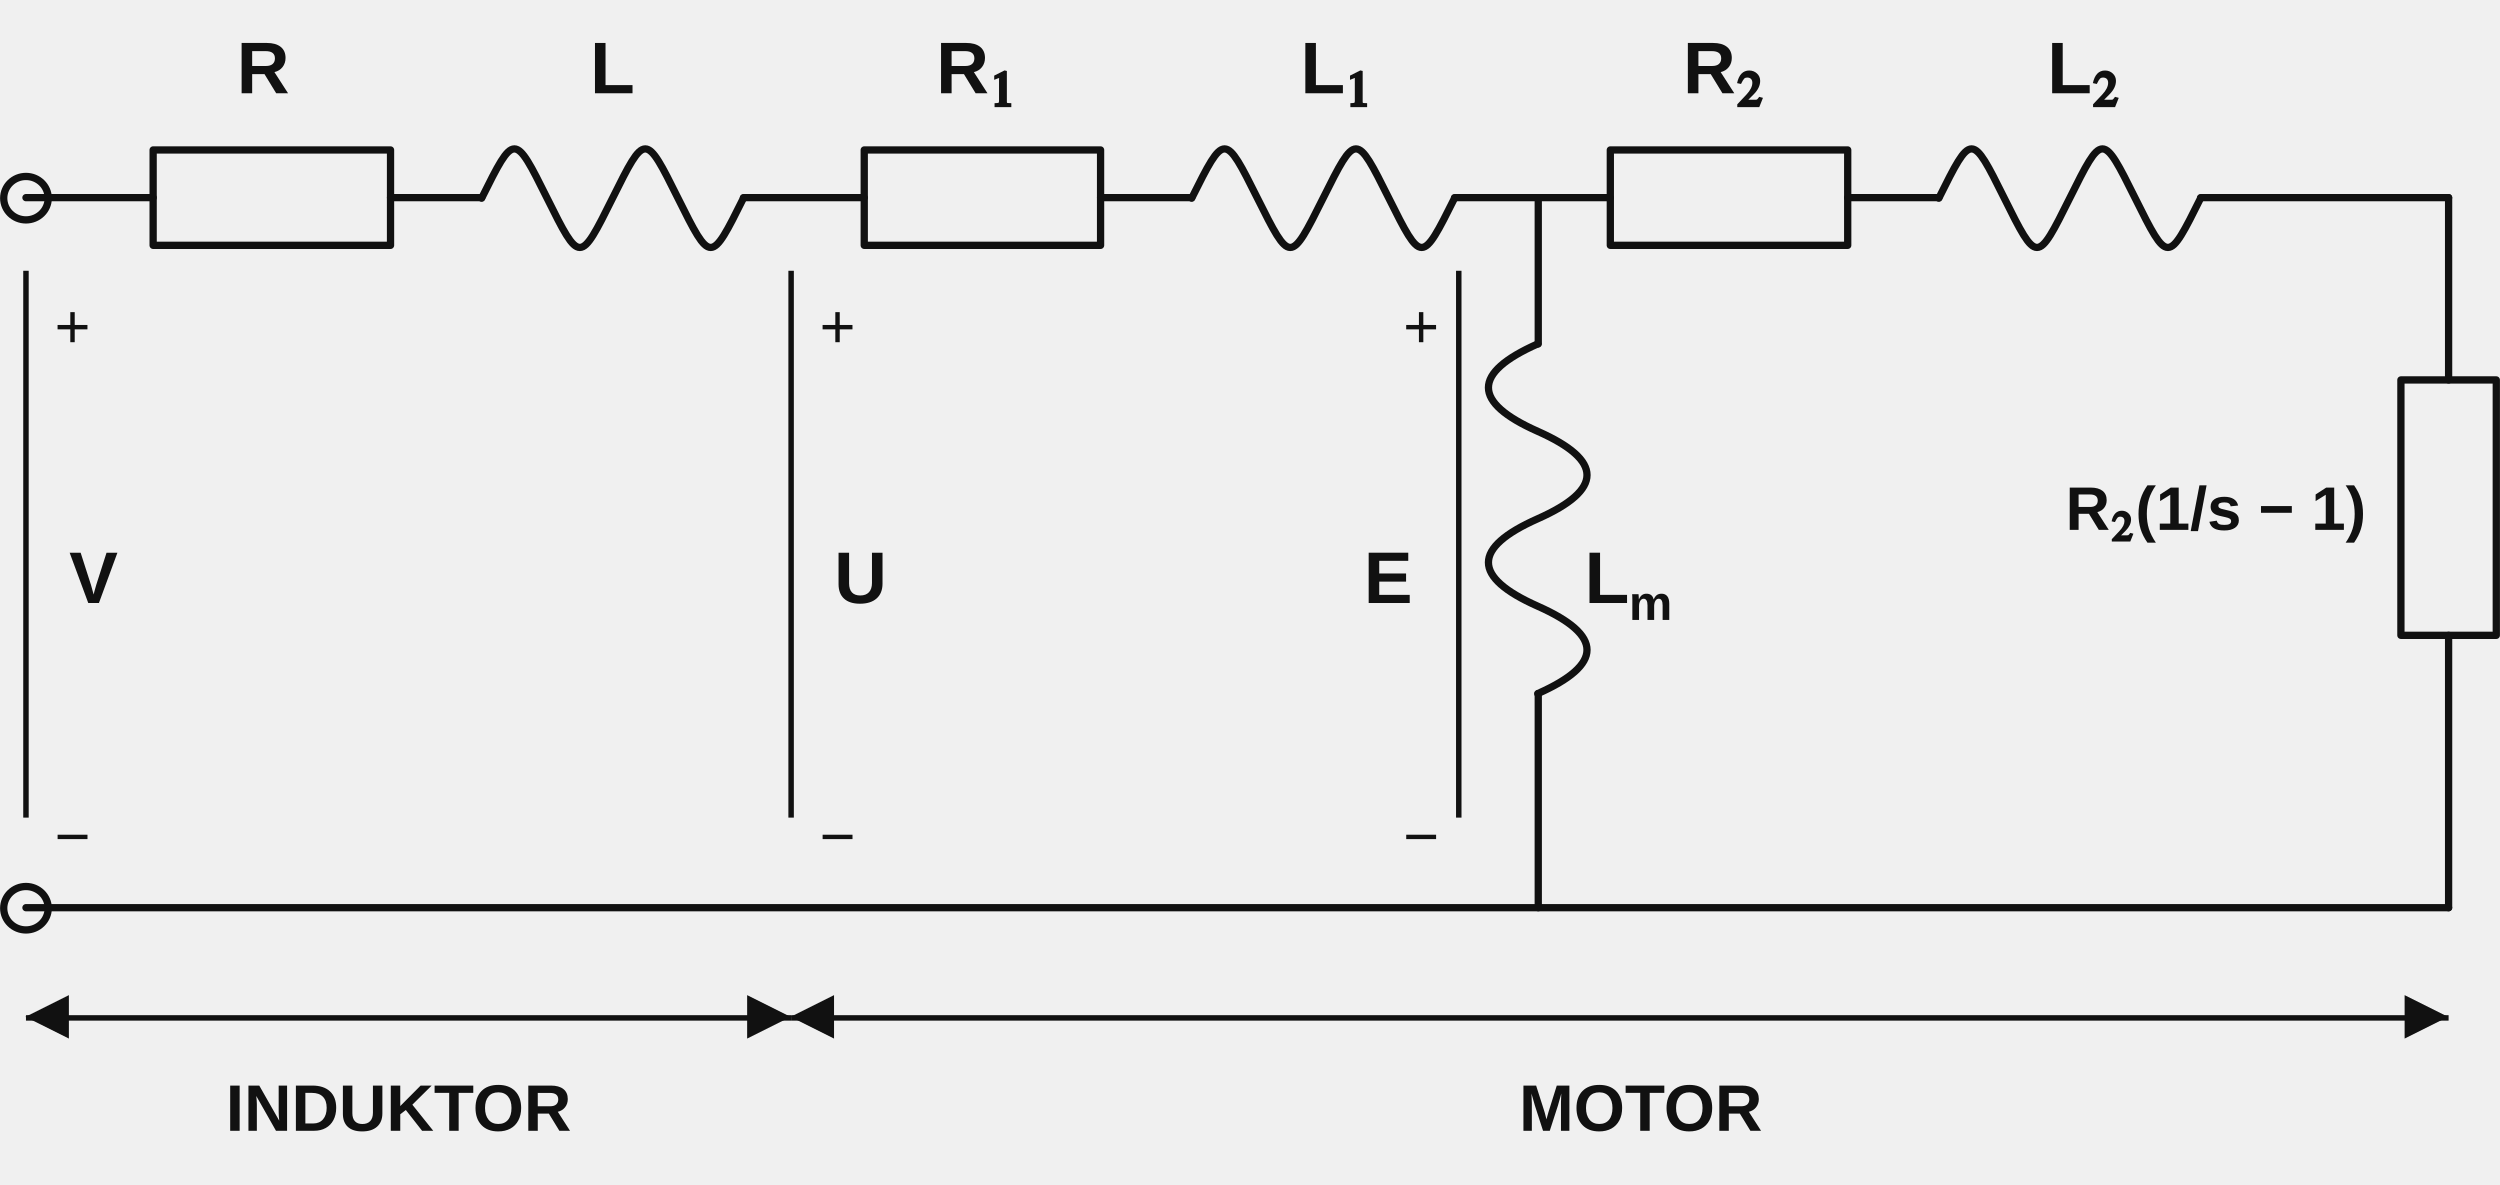
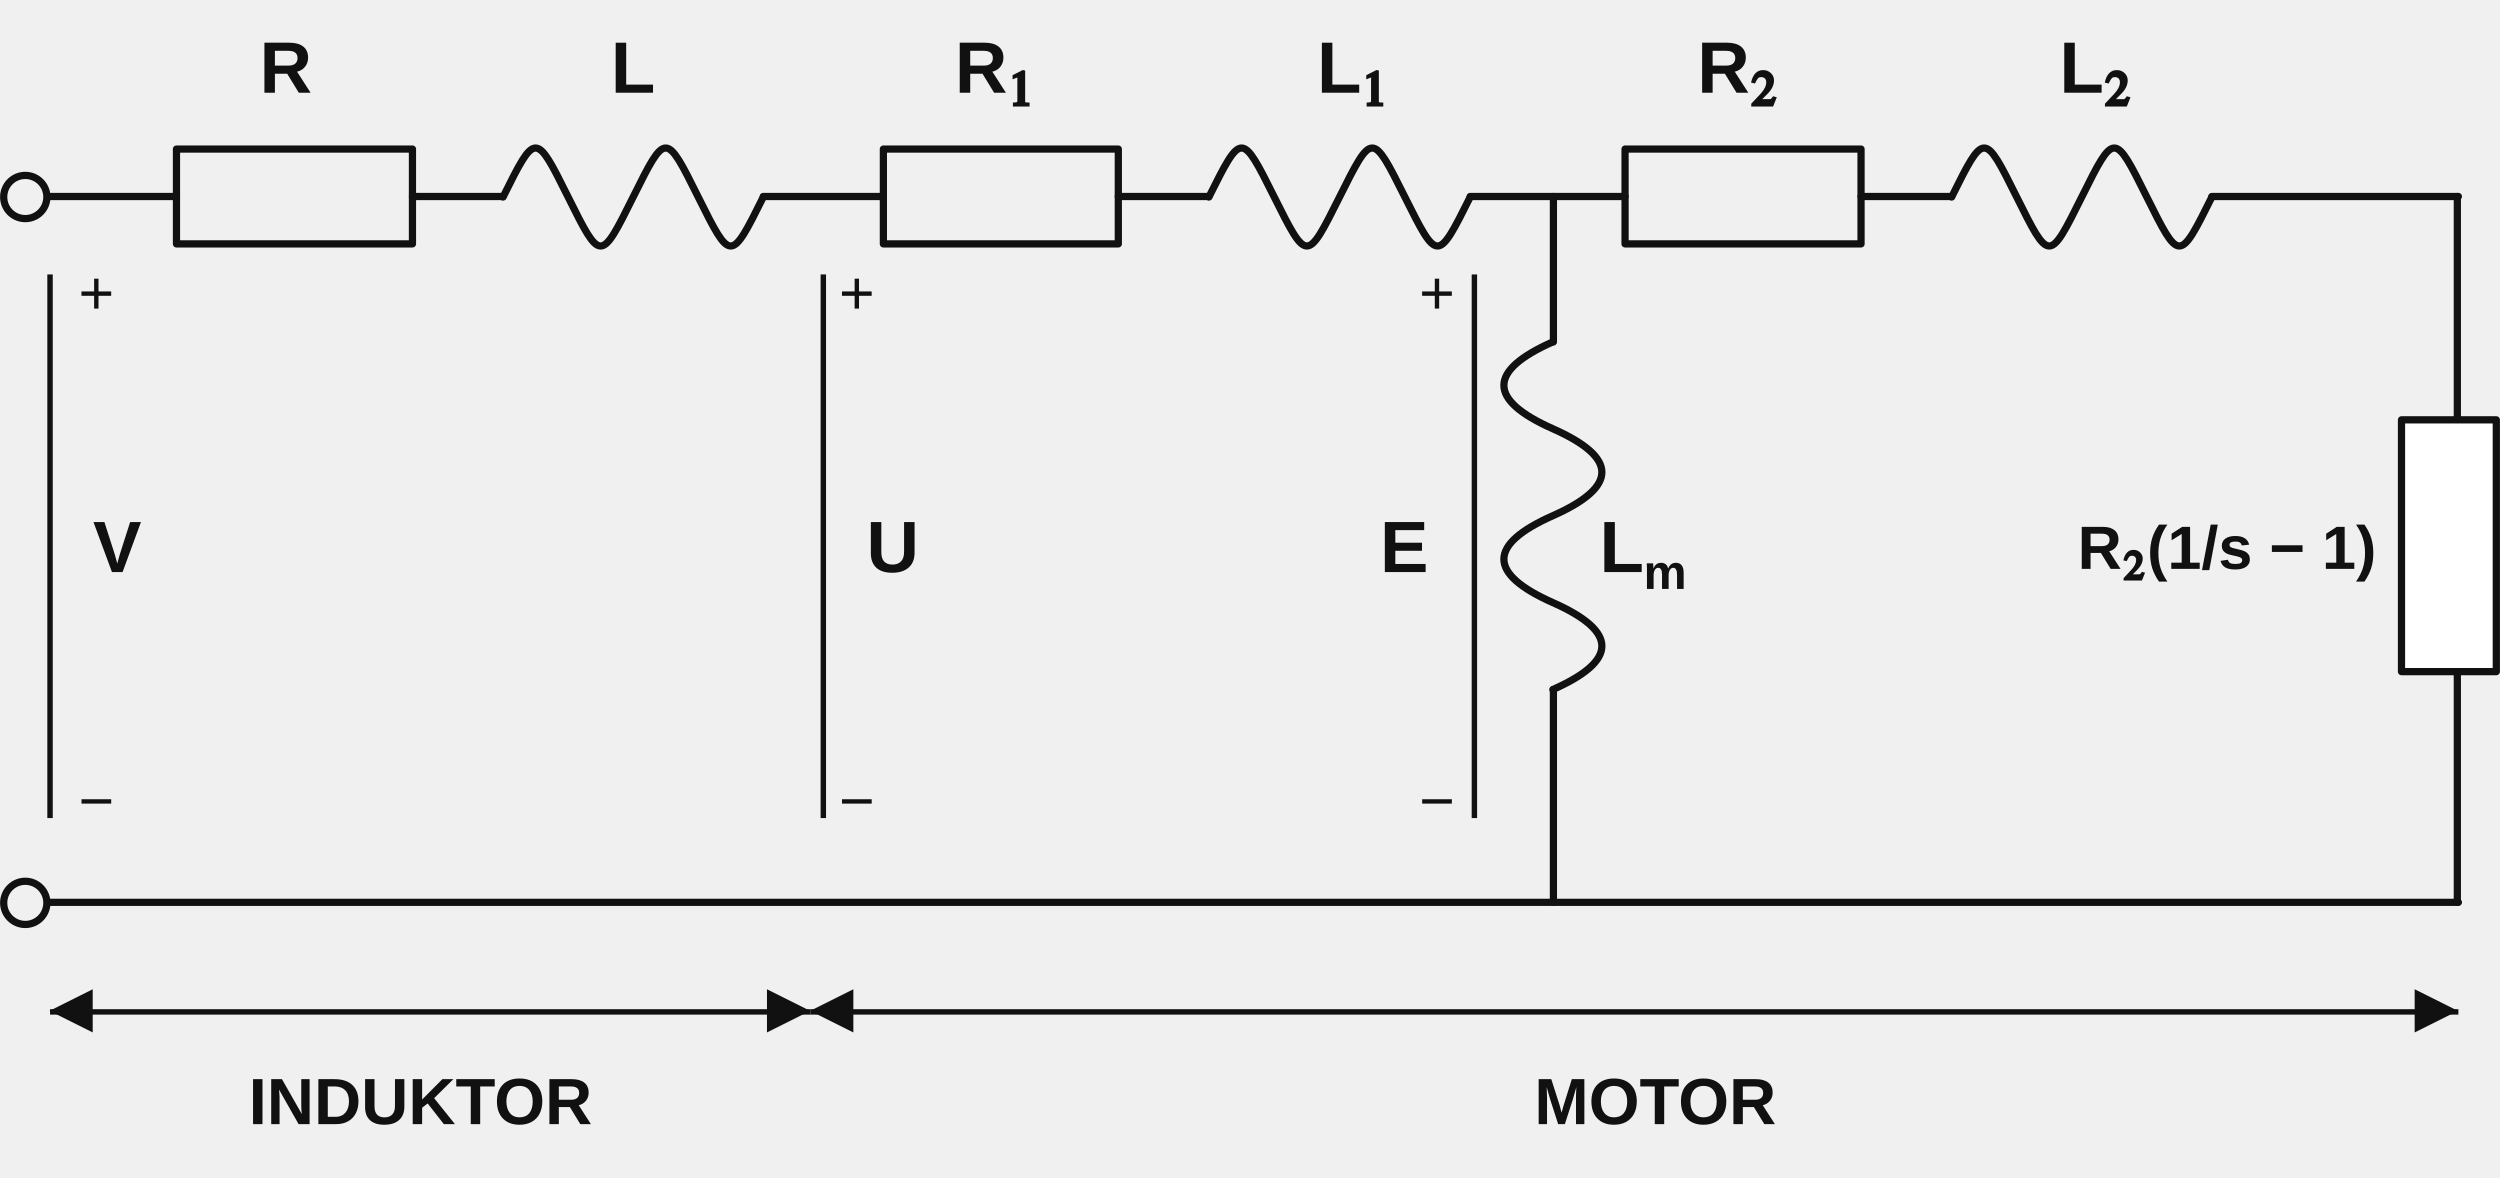
- <svg xmlns="http://www.w3.org/2000/svg" width="2359" height="1118" xml:space="preserve" overflow="hidden">
-   <g transform="translate(-801 -742)">
-     <path d="M804.5 929C804.5 917.678 813.902 908.5 825.5 908.5 837.098 908.5 846.5 917.678 846.5 929 846.5 940.322 837.098 949.5 825.5 949.5 813.902 949.5 804.5 940.322 804.5 929Z" stroke="#111111" stroke-width="6.875" stroke-linecap="round" stroke-linejoin="round" stroke-miterlimit="10" fill="none" fill-rule="evenodd" />
-     <path d="M804.5 1599C804.5 1587.68 813.902 1578.5 825.5 1578.5 837.098 1578.5 846.5 1587.68 846.5 1599 846.5 1610.32 837.098 1619.5 825.5 1619.5 813.902 1619.5 804.5 1610.32 804.5 1599Z" stroke="#111111" stroke-width="6.875" stroke-linecap="round" stroke-linejoin="round" stroke-miterlimit="10" fill="none" fill-rule="evenodd" />
+ <svg xmlns="http://www.w3.org/2000/svg" width="2373" height="1118" xml:space="preserve" overflow="hidden">
+   <g transform="translate(-778 -742)">
+     <path d="M781.5 929C781.5 917.678 790.678 908.5 802 908.5 813.322 908.5 822.5 917.678 822.5 929 822.5 940.322 813.322 949.5 802 949.5 790.678 949.5 781.5 940.322 781.5 929Z" stroke="#111111" stroke-width="6.875" stroke-linecap="round" stroke-linejoin="round" stroke-miterlimit="10" fill="none" fill-rule="evenodd" />
+     <path d="M781.5 1599C781.5 1587.68 790.678 1578.5 802 1578.5 813.322 1578.5 822.5 1587.68 822.5 1599 822.5 1610.32 813.322 1619.5 802 1619.5 790.678 1619.5 781.5 1610.32 781.5 1599Z" stroke="#111111" stroke-width="6.875" stroke-linecap="round" stroke-linejoin="round" stroke-miterlimit="10" fill="none" fill-rule="evenodd" />
    <path d="M825.5 928.5 945.5 928.5" stroke="#111111" stroke-width="6.875" stroke-linecap="round" stroke-linejoin="round" stroke-miterlimit="10" fill="none" fill-rule="evenodd" />
    <rect x="945.5" y="883.5" width="224" height="90" stroke="#111111" stroke-width="6.875" stroke-linecap="round" stroke-linejoin="round" stroke-miterlimit="10" fill="none" />
    <text fill="#111111" font-family="Arial,Arial_MSFontService,sans-serif" font-weight="700" font-size="69" transform="matrix(1 0 0 1 1024.38 830)">R</text>
    <path d="M1169.5 928.5 1255.5 928.5" stroke="#111111" stroke-width="6.875" stroke-linecap="round" stroke-linejoin="round" stroke-miterlimit="10" fill="none" fill-rule="evenodd" />
    <path d="M1255.5 929C1286.37 867 1286.37 867 1317.25 929 1348.12 991 1348.12 991 1379 929 1409.88 867 1409.88 867 1440.75 929 1471.62 991 1471.62 991 1502.5 929" stroke="#111111" stroke-width="6.875" stroke-linecap="round" stroke-linejoin="round" stroke-miterlimit="10" fill="none" fill-rule="evenodd" />
    <text fill="#111111" font-family="Arial,Arial_MSFontService,sans-serif" font-weight="700" font-size="69" transform="matrix(1 0 0 1 1357.81 830)">L</text>
    <path d="M1502.5 928.5 1616.5 928.5" stroke="#111111" stroke-width="6.875" stroke-linecap="round" stroke-linejoin="round" stroke-miterlimit="10" fill="none" fill-rule="evenodd" />
    <rect x="1616.5" y="883.5" width="223" height="90" stroke="#111111" stroke-width="6.875" stroke-linecap="round" stroke-linejoin="round" stroke-miterlimit="10" fill="none" />
    <text fill="#111111" font-family="Arial,Arial_MSFontService,sans-serif" font-weight="700" font-size="69" transform="matrix(1 0 0 1 1684.37 830)">R</text>
    <text fill="#111111" font-family="Cambria Math,Cambria Math_MSFontService,sans-serif" font-weight="700" font-size="69" transform="matrix(1 0 0 1 1734.22 830)">₁</text>
    <path d="M1839.5 928.5 1925.5 928.5" stroke="#111111" stroke-width="6.875" stroke-linecap="round" stroke-linejoin="round" stroke-miterlimit="10" fill="none" fill-rule="evenodd" />
    <path d="M1925.5 929C1956.5 867 1956.5 867 1987.5 929 2018.5 991 2018.5 991 2049.5 929 2080.5 867 2080.5 867 2111.5 929 2142.5 991 2142.5 991 2173.5 929" stroke="#111111" stroke-width="6.875" stroke-linecap="round" stroke-linejoin="round" stroke-miterlimit="10" fill="none" fill-rule="evenodd" />
    <text fill="#111111" font-family="Arial,Arial_MSFontService,sans-serif" font-weight="700" font-size="69" transform="matrix(1 0 0 1 2028.12 830)">L</text>
    <text fill="#111111" font-family="Cambria Math,Cambria Math_MSFontService,sans-serif" font-weight="700" font-size="69" transform="matrix(1 0 0 1 2069.95 830)">₁</text>
    <path d="M2173.5 928.5 2320.5 928.5" stroke="#111111" stroke-width="6.875" stroke-linecap="round" stroke-linejoin="round" stroke-miterlimit="10" fill="none" fill-rule="evenodd" />
    <rect x="2320.5" y="883.5" width="224" height="90" stroke="#111111" stroke-width="6.875" stroke-linecap="round" stroke-linejoin="round" stroke-miterlimit="10" fill="none" />
    <text fill="#111111" font-family="Arial,Arial_MSFontService,sans-serif" font-weight="700" font-size="69" transform="matrix(1 0 0 1 2389.06 830)">R</text>
    <text fill="#111111" font-family="Cambria Math,Cambria Math_MSFontService,sans-serif" font-weight="700" font-size="69" transform="matrix(1 0 0 1 2438.91 830)">₂</text>
    <path d="M2544.5 928.5 2630.5 928.5" stroke="#111111" stroke-width="6.875" stroke-linecap="round" stroke-linejoin="round" stroke-miterlimit="10" fill="none" fill-rule="evenodd" />
    <path d="M2630.5 929C2661.37 867 2661.37 867 2692.25 929 2723.12 991 2723.12 991 2754 929 2784.87 867 2784.87 867 2815.75 929 2846.62 991 2846.62 991 2877.5 929" stroke="#111111" stroke-width="6.875" stroke-linecap="round" stroke-linejoin="round" stroke-miterlimit="10" fill="none" fill-rule="evenodd" />
    <text fill="#111111" font-family="Arial,Arial_MSFontService,sans-serif" font-weight="700" font-size="69" transform="matrix(1 0 0 1 2732.81 830)">L</text>
    <text fill="#111111" font-family="Cambria Math,Cambria Math_MSFontService,sans-serif" font-weight="700" font-size="69" transform="matrix(1 0 0 1 2774.64 830)">₂</text>
    <path d="M2877.5 928.5 3111.5 928.5" stroke="#111111" stroke-width="6.875" stroke-linecap="round" stroke-linejoin="round" stroke-miterlimit="10" fill="none" fill-rule="evenodd" />
-     <path d="M3111.5 928.5 3111.5 1100.5" stroke="#111111" stroke-width="6.875" stroke-linecap="round" stroke-linejoin="round" stroke-miterlimit="10" fill="none" fill-rule="evenodd" />
-     <rect x="3066.5" y="1100.5" width="90" height="241" stroke="#111111" stroke-width="6.875" stroke-linecap="round" stroke-linejoin="round" stroke-miterlimit="10" fill="none" />
-     <path d="M3111.5 1341.5 3111.5 1598.5" stroke="#111111" stroke-width="6.875" stroke-linecap="round" stroke-linejoin="round" stroke-miterlimit="10" fill="none" fill-rule="evenodd" />
-     <text fill="#111111" font-family="Arial,Arial_MSFontService,sans-serif" font-weight="700" font-size="58" transform="matrix(1 0 0 1 2750.13 1242)">R</text>
-     <text fill="#111111" font-family="Cambria Math,Cambria Math_MSFontService,sans-serif" font-weight="700" font-size="58" transform="matrix(1 0 0 1 2792.52 1242)">₂</text>
-     <text fill="#111111" font-family="Arial,Arial_MSFontService,sans-serif" font-weight="700" font-size="58" transform="matrix(1 0 0 1 2816.01 1242)">(1/s − 1)</text>
+     <text fill="#111111" font-family="Arial,Arial_MSFontService,sans-serif" font-weight="700" font-size="58" transform="matrix(1 0 0 1 2750.13 1282)">R</text>
+     <text fill="#111111" font-family="Cambria Math,Cambria Math_MSFontService,sans-serif" font-weight="700" font-size="58" transform="matrix(1 0 0 1 2792.52 1282)">₂</text>
+     <text fill="#111111" font-family="Arial,Arial_MSFontService,sans-serif" font-weight="700" font-size="58" transform="matrix(1 0 0 1 2816.01 1282)">(1/s − 1)</text>
    <path d="M825.5 1598.5 3111.5 1598.5" stroke="#111111" stroke-width="6.875" stroke-linecap="round" stroke-linejoin="round" stroke-miterlimit="10" fill="none" fill-rule="evenodd" />
    <path d="M2252.5 928.5 2252.5 1066.5" stroke="#111111" stroke-width="6.875" stroke-linecap="round" stroke-linejoin="round" stroke-miterlimit="10" fill="none" fill-rule="evenodd" />
    <path d="M2252 1066.5C2190 1094 2190 1121.5 2252 1149 2314 1176.5 2314 1204 2252 1231.5 2190 1259 2190 1286.5 2252 1314 2314 1341.5 2314 1369 2252 1396.5" stroke="#111111" stroke-width="6.875" stroke-linecap="round" stroke-linejoin="round" stroke-miterlimit="10" fill="none" fill-rule="evenodd" />
    <path d="M2252.5 1396.5 2252.5 1598.5" stroke="#111111" stroke-width="6.875" stroke-linecap="round" stroke-linejoin="round" stroke-miterlimit="10" fill="none" fill-rule="evenodd" />
-     <text fill="#111111" font-family="Arial,Arial_MSFontService,sans-serif" font-weight="700" font-size="69" transform="matrix(1 0 0 1 2296.25 1311)">L</text>
-     <text fill="#111111" font-family="Arial,Arial_MSFontService,sans-serif" font-weight="700" font-size="46" transform="matrix(1 0 0 1 2338.07 1327)">m</text>
-     <path d="M825.5 997.5 825.5 1513.5" stroke="#111111" stroke-width="5.156" stroke-miterlimit="8" fill="none" fill-rule="evenodd" />
-     <text fill="#111111" font-family="Arial,Arial_MSFontService,sans-serif" font-weight="400" font-size="58" transform="matrix(1 0 0 1 852.5 1070)">+</text>
-     <text fill="#111111" font-family="Arial,Arial_MSFontService,sans-serif" font-weight="400" font-size="58" transform="matrix(1 0 0 1 852.5 1551)">−</text>
-     <text fill="#111111" font-family="Arial,Arial_MSFontService,sans-serif" font-weight="700" font-size="69" transform="matrix(1 0 0 1 866.25 1311)">V</text>
-     <path d="M1547.5 997.5 1547.5 1513.5" stroke="#111111" stroke-width="5.156" stroke-miterlimit="8" fill="none" fill-rule="evenodd" />
-     <text fill="#111111" font-family="Arial,Arial_MSFontService,sans-serif" font-weight="400" font-size="58" transform="matrix(1 0 0 1 1574.37 1070)">+</text>
-     <text fill="#111111" font-family="Arial,Arial_MSFontService,sans-serif" font-weight="400" font-size="58" transform="matrix(1 0 0 1 1574.37 1551)">−</text>
-     <text fill="#111111" font-family="Arial,Arial_MSFontService,sans-serif" font-weight="700" font-size="69" transform="matrix(1 0 0 1 1588.12 1311)">U</text>
-     <path d="M2177.5 997.5 2177.5 1513.5" stroke="#111111" stroke-width="5.156" stroke-miterlimit="8" fill="none" fill-rule="evenodd" />
-     <text fill="#111111" font-family="Arial,Arial_MSFontService,sans-serif" font-weight="400" font-size="58" transform="matrix(1 0 0 1 2125.06 1070)">+</text>
-     <text fill="#111111" font-family="Arial,Arial_MSFontService,sans-serif" font-weight="400" font-size="58" transform="matrix(1 0 0 1 2125.06 1551)">−</text>
-     <text fill="#111111" font-family="Arial,Arial_MSFontService,sans-serif" font-weight="700" font-size="69" transform="matrix(1 0 0 1 2087.88 1311)">E</text>
+     <text fill="#111111" font-family="Arial,Arial_MSFontService,sans-serif" font-weight="700" font-size="69" transform="matrix(1 0 0 1 2296.25 1285)">L</text>
+     <text fill="#111111" font-family="Arial,Arial_MSFontService,sans-serif" font-weight="700" font-size="46" transform="matrix(1 0 0 1 2338.07 1301)">m</text>
+     <text fill="#111111" font-family="Arial,Arial_MSFontService,sans-serif" font-weight="400" font-size="58" transform="matrix(1 0 0 1 852.5 1040)">+</text>
+     <text fill="#111111" font-family="Arial,Arial_MSFontService,sans-serif" font-weight="400" font-size="58" transform="matrix(1 0 0 1 852.5 1522)">−</text>
+     <text fill="#111111" font-family="Arial,Arial_MSFontService,sans-serif" font-weight="400" font-size="58" transform="matrix(1 0 0 1 1574.37 1040)">+</text>
+     <text fill="#111111" font-family="Arial,Arial_MSFontService,sans-serif" font-weight="400" font-size="58" transform="matrix(1 0 0 1 1574.37 1522)">−</text>
+     <text fill="#111111" font-family="Arial,Arial_MSFontService,sans-serif" font-weight="400" font-size="58" transform="matrix(1 0 0 1 2125.06 1040)">+</text>
+     <text fill="#111111" font-family="Arial,Arial_MSFontService,sans-serif" font-weight="400" font-size="58" transform="matrix(1 0 0 1 2125.06 1522)">−</text>
+     <path d="M825.5 1002.5 825.5 1518.5" stroke="#111111" stroke-width="5.156" stroke-miterlimit="8" fill="none" fill-rule="evenodd" />
+     <text fill="#111111" font-family="Arial,Arial_MSFontService,sans-serif" font-weight="700" font-size="69" transform="matrix(1 0 0 1 866.25 1285)">V</text>
+     <path d="M1559.5 1002.5 1559.5 1518.5" stroke="#111111" stroke-width="5.156" stroke-miterlimit="8" fill="none" fill-rule="evenodd" />
+     <text fill="#111111" font-family="Arial,Arial_MSFontService,sans-serif" font-weight="700" font-size="69" transform="matrix(1 0 0 1 1600.48 1285)">U</text>
+     <path d="M2177.5 1002.5 2177.5 1518.5" stroke="#111111" stroke-width="5.156" stroke-miterlimit="8" fill="none" fill-rule="evenodd" />
+     <text fill="#111111" font-family="Arial,Arial_MSFontService,sans-serif" font-weight="700" font-size="69" transform="matrix(1 0 0 1 2087.88 1285)">E</text>
    <path d="M825.5 1702.5 1547.5 1702.5" stroke="#111111" stroke-width="5.156" stroke-miterlimit="8" fill="none" fill-rule="evenodd" />
    <path d="M825 1701.5 866 1681 866 1722Z" fill="#111111" fill-rule="evenodd" />
    <path d="M1547 1701.5 1506 1681 1506 1722Z" fill="#111111" fill-rule="evenodd" />
    <text fill="#111111" font-family="Arial,Arial_MSFontService,sans-serif" font-weight="700" font-size="62" transform="matrix(1 0 0 1 1014.06 1809)">INDUKTOR</text>
    <path d="M1547.5 1702.5 3111.5 1702.5" stroke="#111111" stroke-width="5.156" stroke-miterlimit="8" fill="none" fill-rule="evenodd" />
    <path d="M1547 1701.5 1588 1681 1588 1722Z" fill="#111111" fill-rule="evenodd" />
    <path d="M3111 1701.5 3070 1681 3070 1722Z" fill="#111111" fill-rule="evenodd" />
    <text fill="#111111" font-family="Arial,Arial_MSFontService,sans-serif" font-weight="700" font-size="62" transform="matrix(1 0 0 1 2234.37 1809)">MOTOR</text>
+     <path d="M0 0 0 670" stroke="#111111" stroke-width="6.875" stroke-linecap="round" stroke-linejoin="round" stroke-miterlimit="10" fill="none" fill-rule="evenodd" transform="matrix(-1 0 0 1 3110.5 928.5)" />
+     <rect x="3057.5" y="1140.5" width="90" height="239" stroke="#111111" stroke-width="6.875" stroke-linecap="round" stroke-linejoin="round" stroke-miterlimit="10" fill="#FFFFFF" />
  </g>
</svg>
